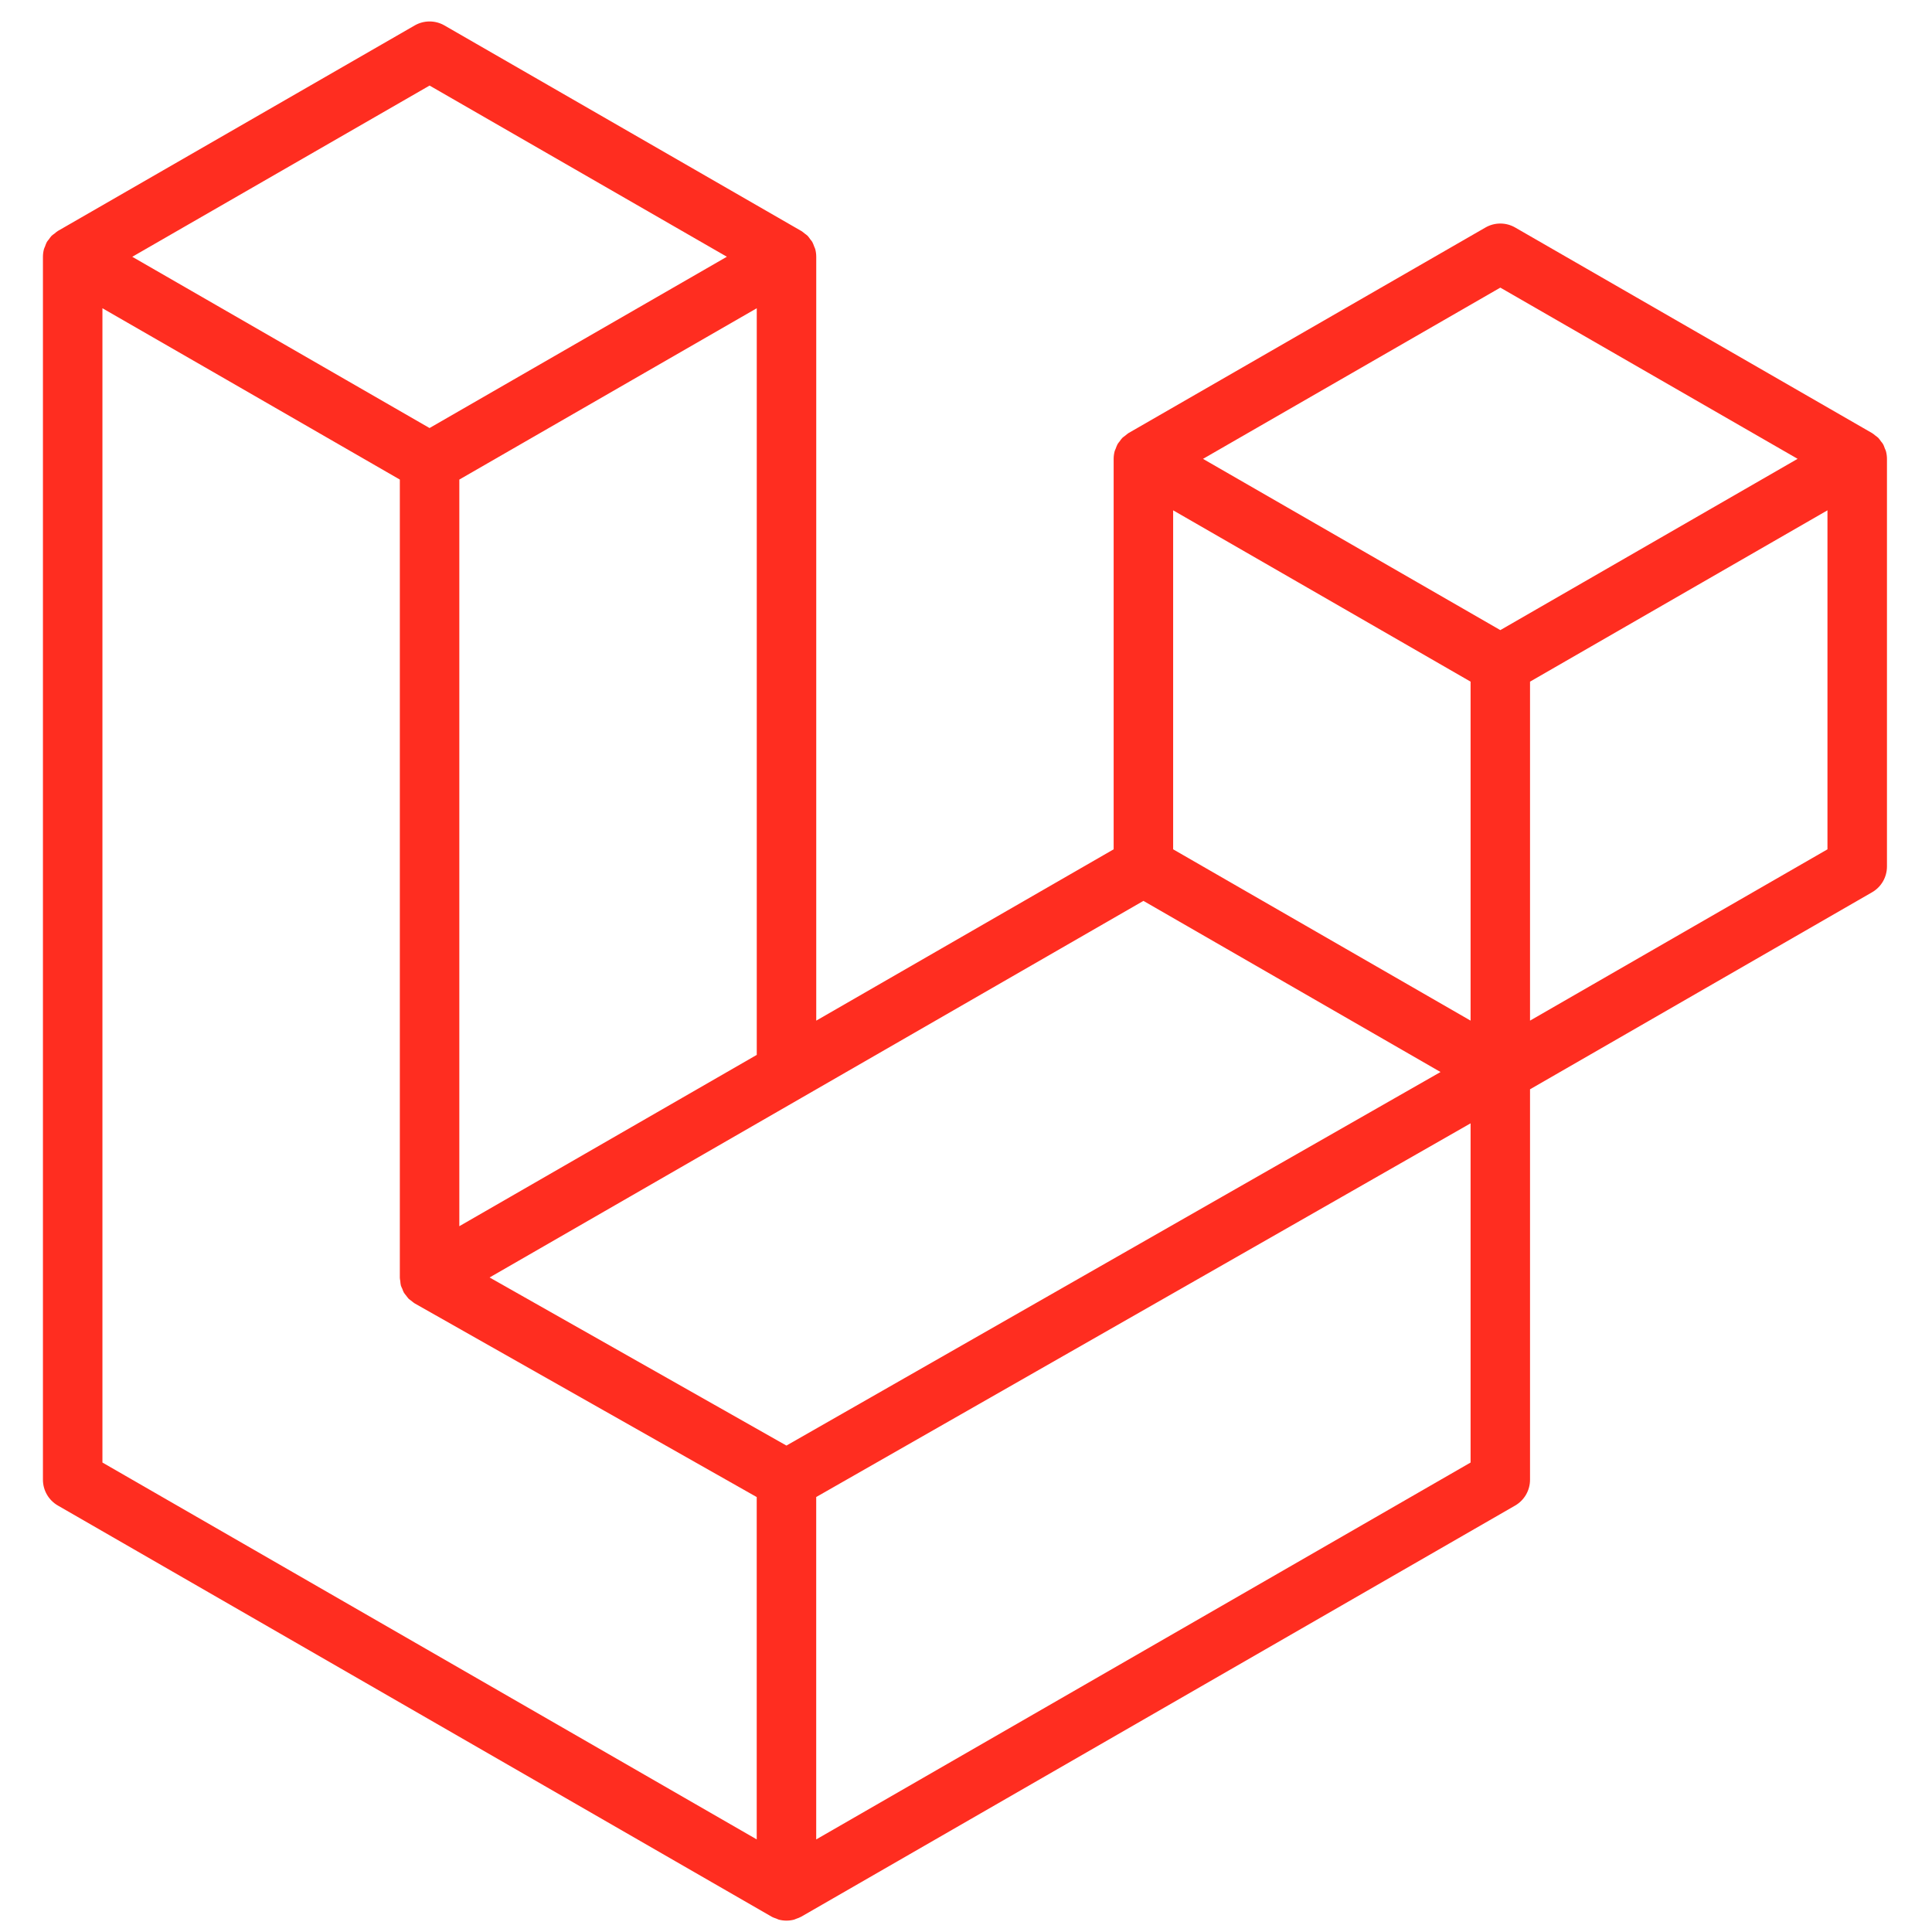
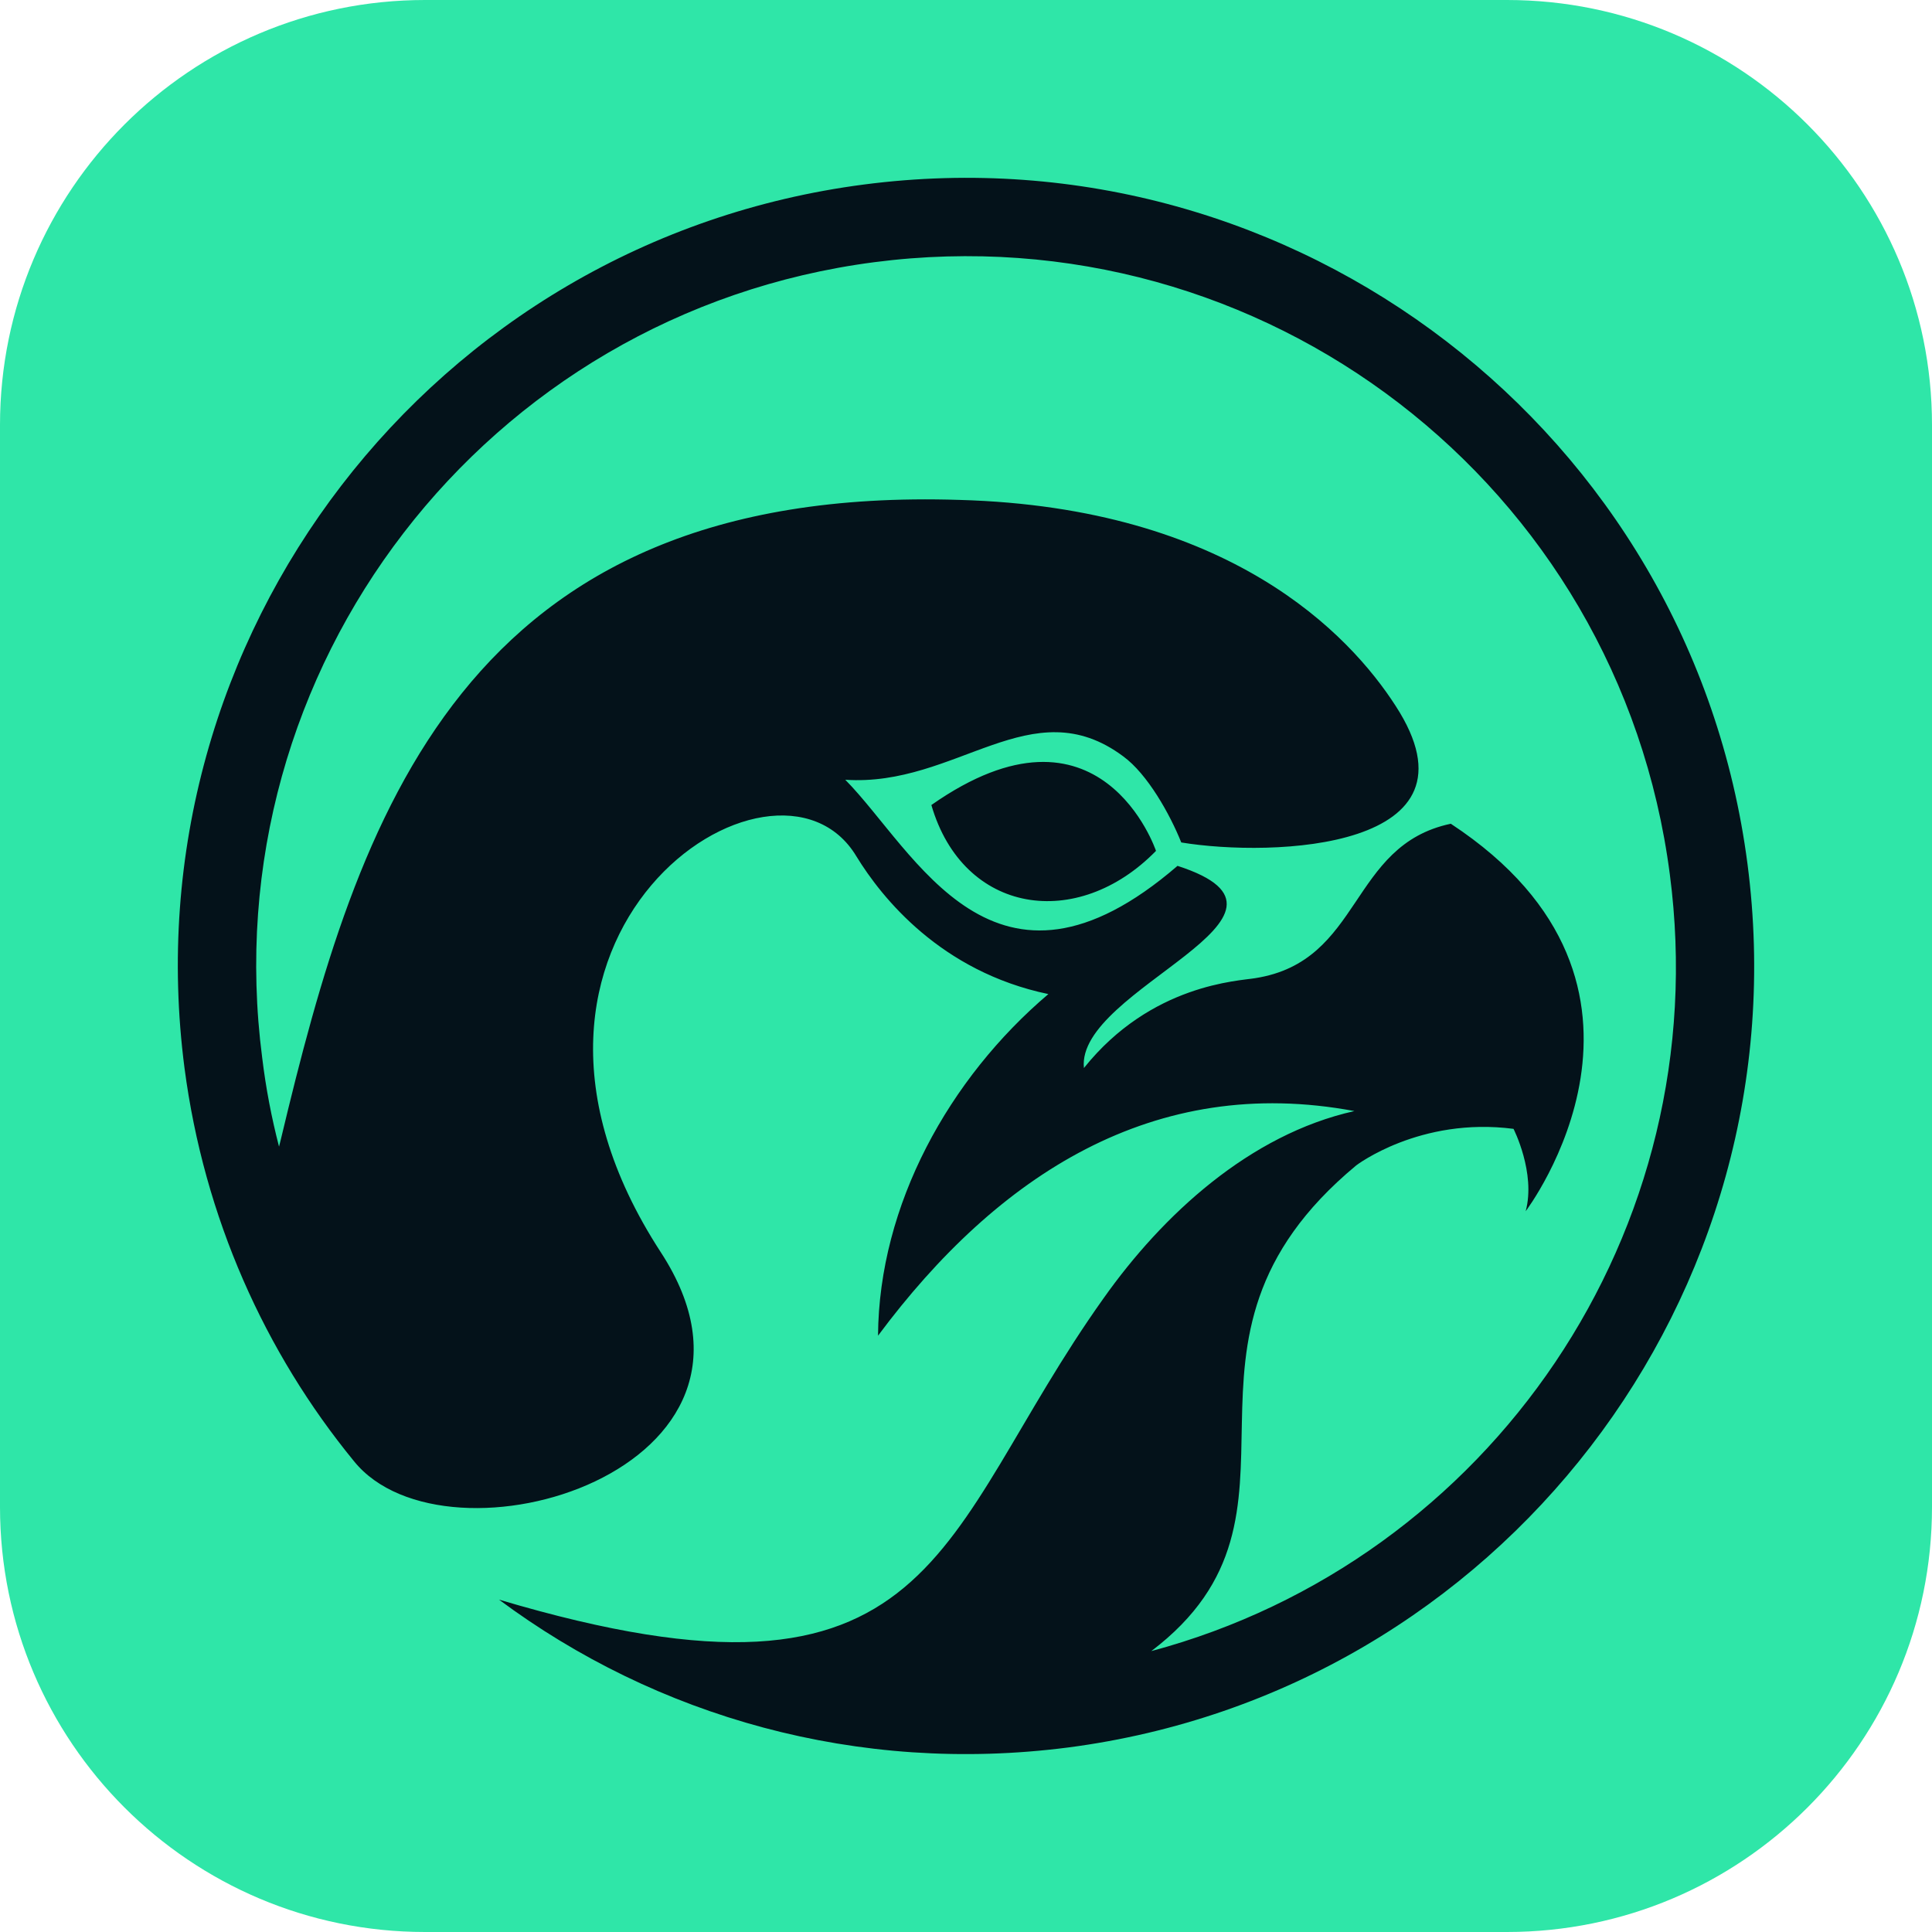
- <svg xmlns="http://www.w3.org/2000/svg" width="166" height="166" viewBox="0 0 166 166" fill="none">
-   <path fill-rule="evenodd" clip-rule="evenodd" d="M162.041 38.759C162.099 38.977 162.129 39.201 162.13 39.426V74.452C162.13 74.902 162.011 75.344 161.786 75.733C161.561 76.122 161.237 76.444 160.847 76.668L131.462 93.594V127.141C131.462 128.054 130.977 128.897 130.186 129.357L68.847 164.683C68.707 164.763 68.554 164.814 68.401 164.868C68.343 164.887 68.289 164.922 68.228 164.938C67.8 165.051 67.349 165.051 66.92 164.938C66.85 164.919 66.786 164.881 66.719 164.855C66.579 164.804 66.432 164.76 66.298 164.683L4.972 129.357C4.583 129.133 4.259 128.81 4.034 128.421C3.808 128.032 3.69 127.591 3.689 127.141L3.689 22.063C3.689 21.834 3.721 21.61 3.779 21.393C3.798 21.32 3.843 21.253 3.868 21.179C3.916 21.045 3.961 20.908 4.031 20.783C4.079 20.7 4.149 20.633 4.206 20.557C4.28 20.454 4.347 20.349 4.433 20.26C4.506 20.186 4.602 20.132 4.685 20.068C4.778 19.992 4.861 19.909 4.966 19.848L35.633 2.185C36.022 1.961 36.462 1.844 36.91 1.844C37.358 1.844 37.798 1.961 38.186 2.185L68.851 19.848H68.857C68.959 19.912 69.045 19.992 69.138 20.065C69.221 20.129 69.313 20.186 69.387 20.257C69.476 20.349 69.54 20.454 69.616 20.557C69.671 20.633 69.744 20.7 69.789 20.783C69.862 20.911 69.904 21.045 69.955 21.179C69.98 21.253 70.025 21.32 70.044 21.396C70.103 21.614 70.133 21.838 70.133 22.063V87.694L95.686 72.974V39.423C95.686 39.2 95.718 38.973 95.775 38.759C95.798 38.683 95.839 38.615 95.865 38.542C95.916 38.408 95.96 38.271 96.031 38.146C96.079 38.063 96.149 37.996 96.203 37.92C96.279 37.818 96.343 37.712 96.433 37.623C96.506 37.549 96.599 37.495 96.681 37.431C96.777 37.355 96.86 37.272 96.962 37.211L127.633 19.548C128.021 19.324 128.461 19.206 128.91 19.206C129.358 19.206 129.798 19.324 130.186 19.548L160.85 37.211C160.959 37.275 161.042 37.355 161.137 37.428C161.217 37.492 161.31 37.549 161.383 37.62C161.473 37.712 161.536 37.818 161.613 37.92C161.67 37.996 161.741 38.063 161.785 38.146C161.859 38.271 161.9 38.408 161.951 38.542C161.98 38.615 162.021 38.683 162.041 38.759ZM157.018 72.974V43.848L146.287 50.028L131.462 58.568V87.694L157.021 72.974H157.018ZM126.354 125.663V96.518L111.771 104.85L70.13 128.626V158.046L126.354 125.663ZM8.801 26.485V125.663L65.018 158.043V128.629L35.649 112L35.64 111.994L35.627 111.988C35.528 111.93 35.445 111.847 35.353 111.777C35.273 111.713 35.18 111.662 35.11 111.592L35.104 111.582C35.021 111.502 34.963 111.403 34.893 111.314C34.829 111.228 34.753 111.154 34.702 111.065L34.699 111.055C34.641 110.96 34.606 110.845 34.565 110.736C34.523 110.64 34.469 110.551 34.443 110.449C34.411 110.328 34.405 110.197 34.392 110.072C34.379 109.976 34.354 109.881 34.354 109.785V109.778V41.205L19.532 32.662L8.801 26.485ZM36.913 7.35L11.364 22.063L36.907 36.777L62.453 22.06L36.907 7.35H36.913ZM50.2 99.174L65.022 90.637V26.485L54.291 32.665L39.466 41.205V105.357L50.2 99.174ZM128.91 24.713L103.363 39.426L128.91 54.14L154.453 39.423L128.91 24.713ZM126.354 58.568L111.529 50.028L100.798 43.848V72.974L115.619 81.511L126.354 87.694V58.568ZM67.571 124.205L105.042 102.803L123.772 92.109L98.245 77.405L68.854 94.334L42.066 109.762L67.571 124.205Z" fill="#FF2D20" />
+ <svg xmlns="http://www.w3.org/2000/svg" viewBox="0 0 2064.27 2064.27" role="img" aria-label="RSC Media">
+   <rect width="2064.27" height="2064.27" rx="454.14" fill="#2fe6a8" />
+   <g transform="translate(190.00,190.00)">
+     <path transform="translate(-1310.864,-4657.864)" fill="#04121a" d="m 2044,4665 c 461,-60 884,265 944,726 60,461 -265,884 -726,944 -225,29 -440,-33 -608,-158 474,141 465,-68 646,-322 63,-89 156,-175 268,-200 -214,-40 -381,68 -509,240 1,-140 76,-275 182,-365 -115,-24 -178,-103 -205,-147 -86,-144 -429,85 -209,423 151,232 -229,346 -328,223 -95,-116 -160,-260 -181,-420 -60,-461 265,-884 726,-944 z m 307,1567 c 362,-97 604,-449 554,-830 -54,-416 -434,-708 -850,-654 -415,54 -708,434 -654,850 4,33 10,64 18,95 l 2,-8 c 82,-343 192,-700 725,-683 289,8 417,144 466,220 100,154 -132,162 -229,146 -12,-30 -36,-73 -62,-92 -98,-73 -178,33 -297,25 75,76 159,261 355,92 164,53 -109,131 -100,216 72,-90 166,-93 183,-96 115,-18 100,-142 209,-165 263,173 80,414 80,414 11,-41 -13,-88 -13,-88 -62,-66 -123,-108 -231,-104 170,-48 231,104 231,104 -100,-13 -168,39 -168,39 -229,190 -24,371 -219,519 z m 5,-855 c 0,0 -59,-176 -240,-49 34,117 156,135 240,49 z m -140,-87 c -18,2 -30,18 -28,36 3,18 19,31 37,28 17,-2 30,-18 28,-36 -3,-18 -19,-31 -37,-28 z" />
+   </g>
</svg>
